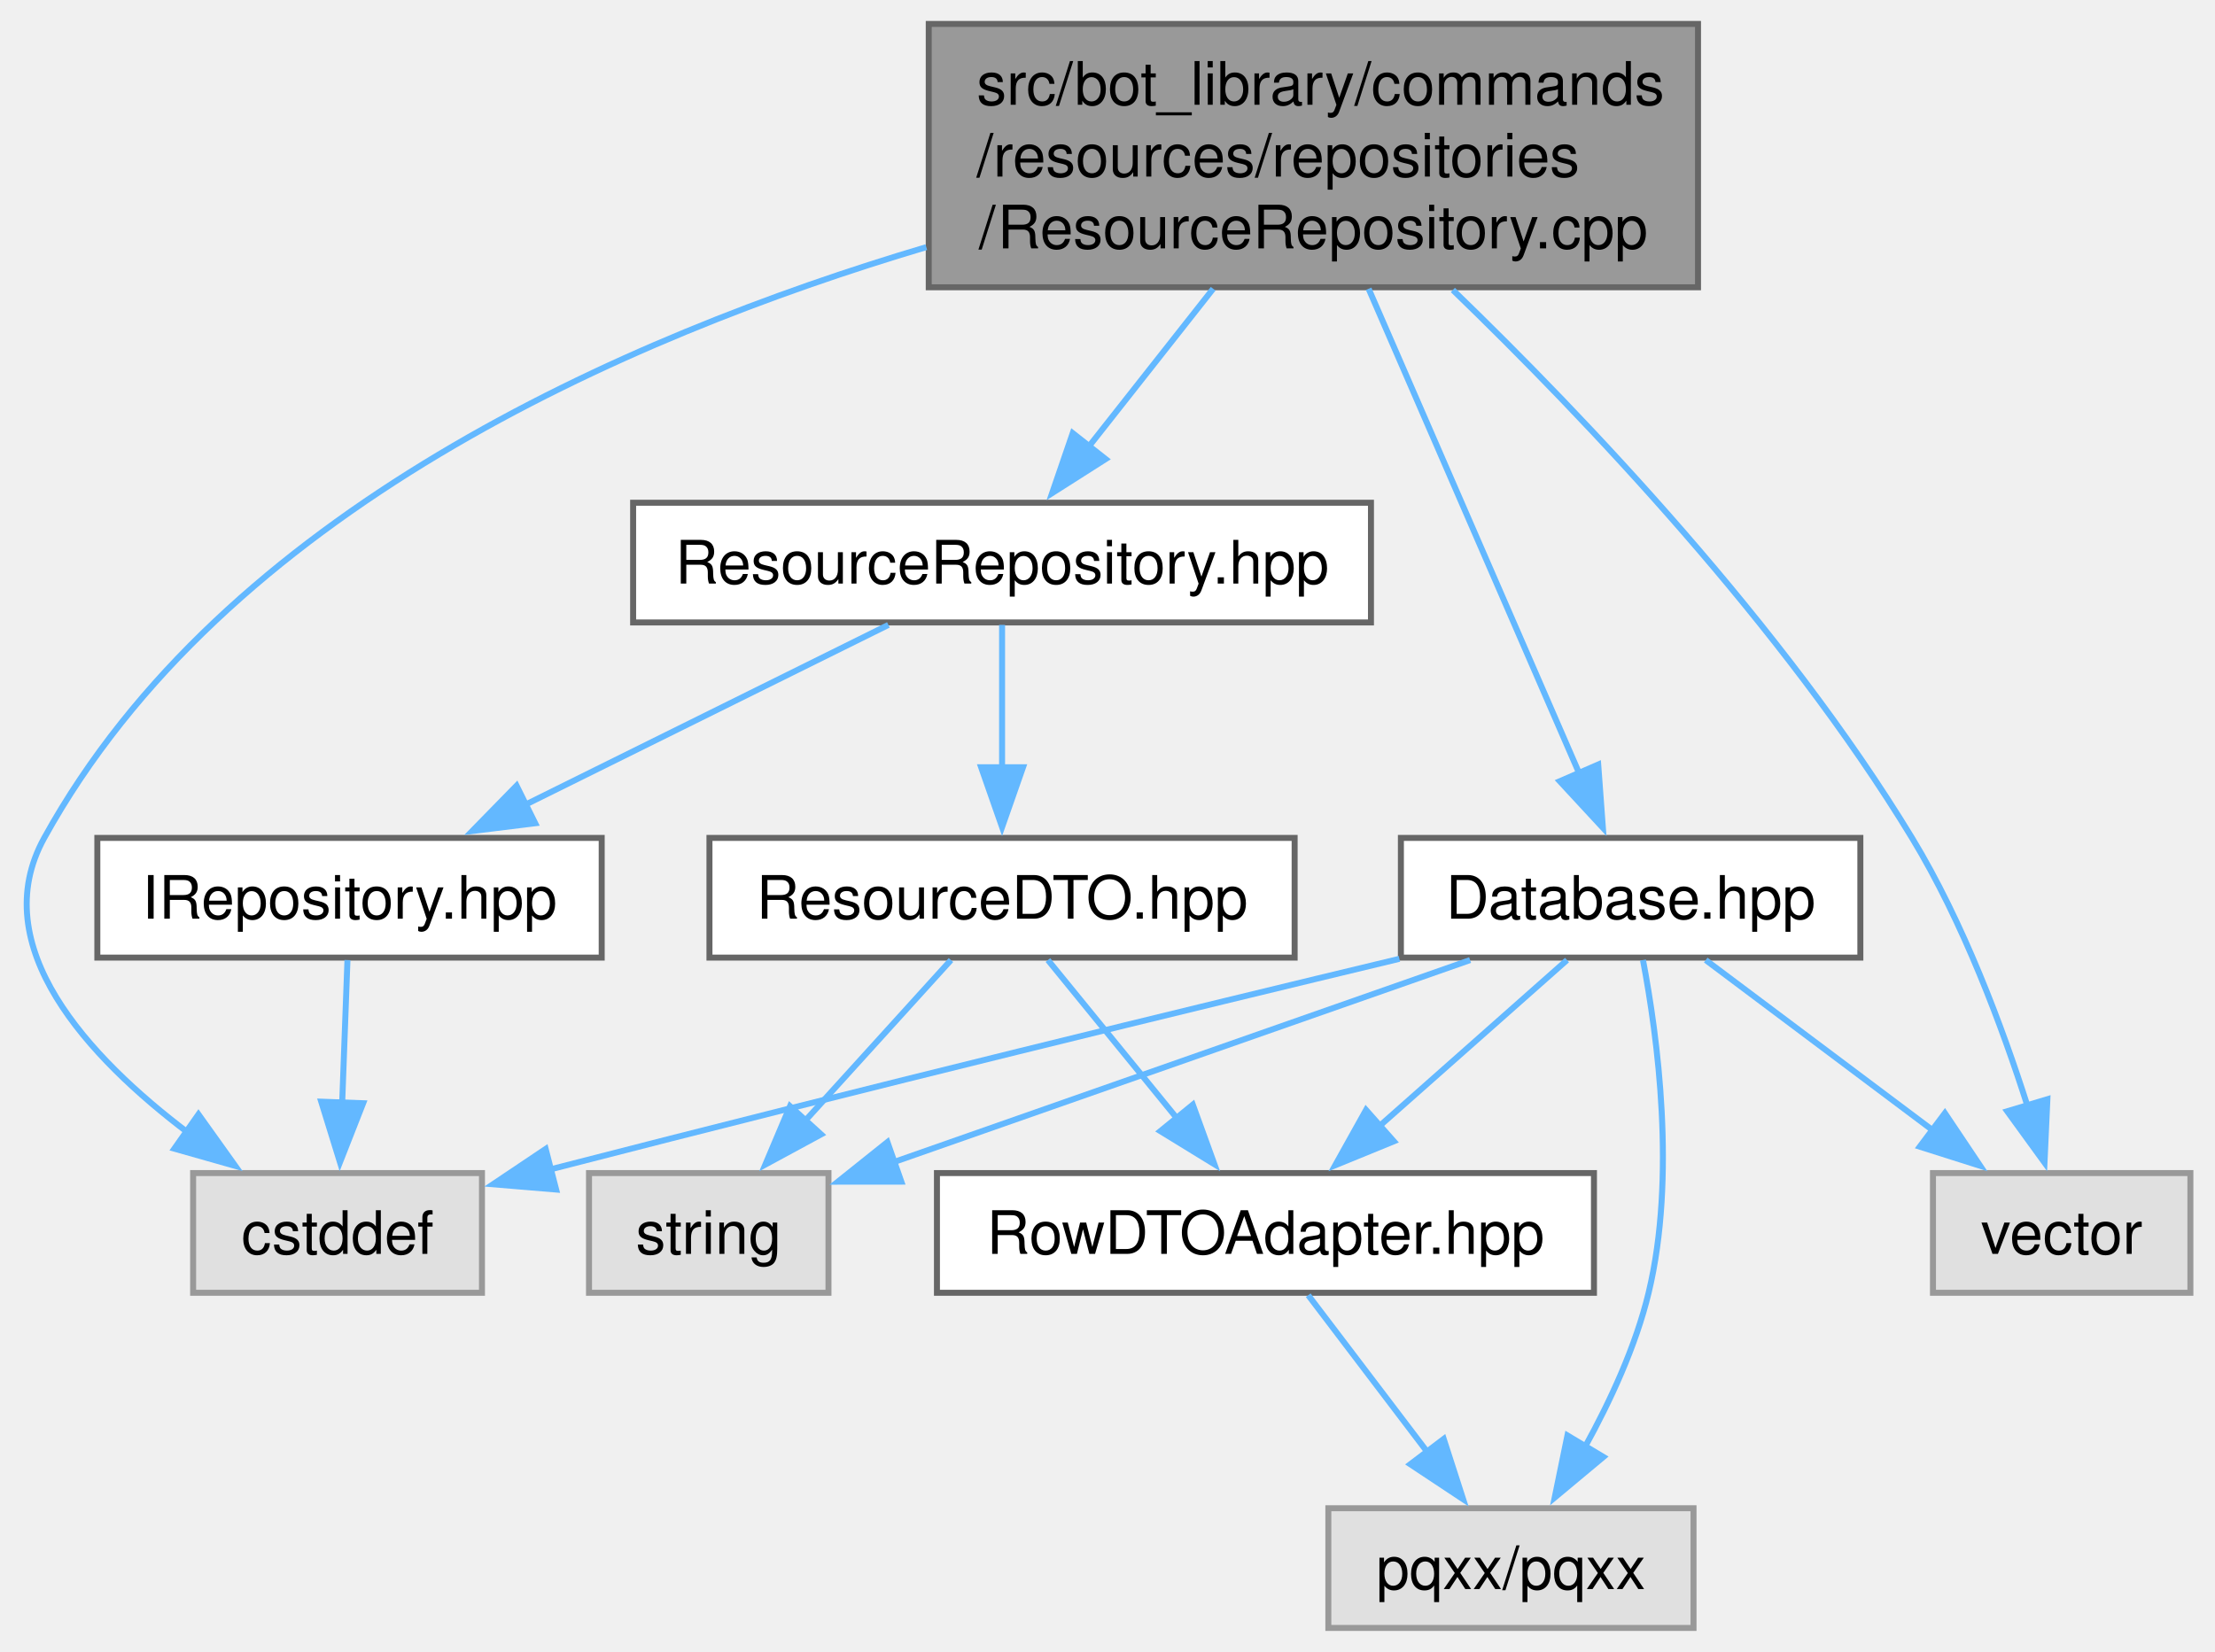
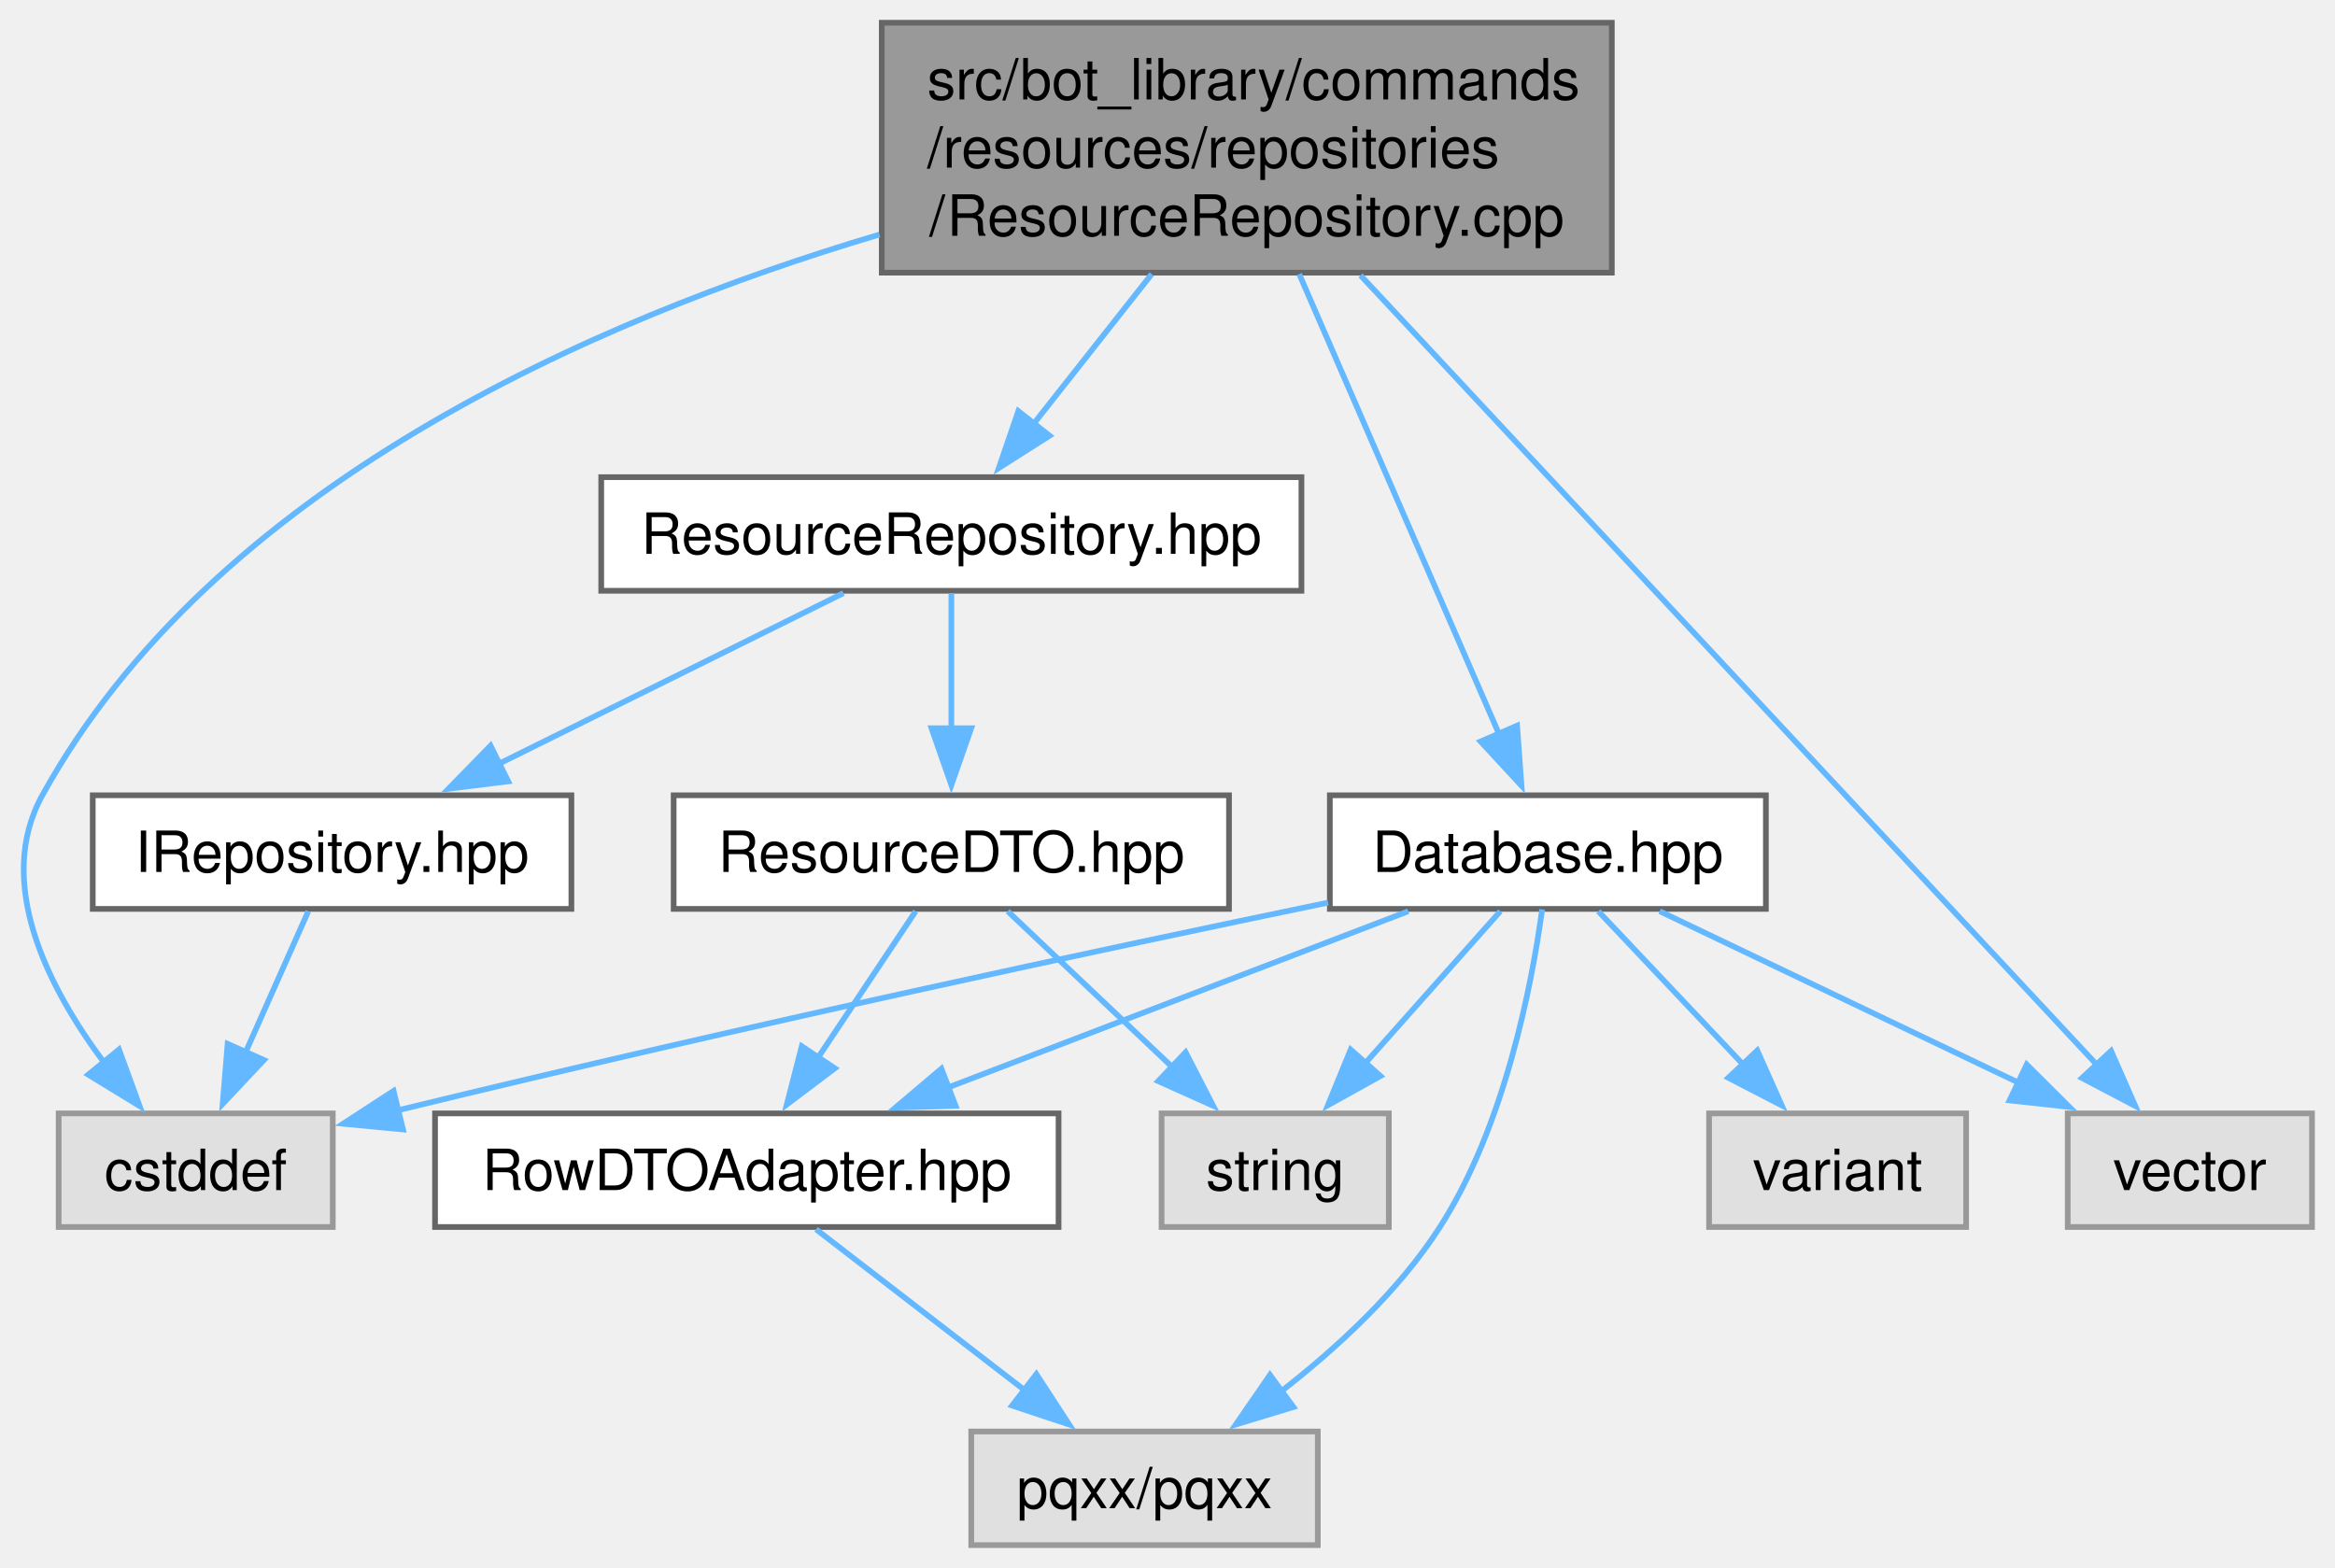
- <svg xmlns="http://www.w3.org/2000/svg" xmlns:xlink="http://www.w3.org/1999/xlink" width="370pt" height="276pt" viewBox="0.00 0.00 369.78 276.00">
+ <svg xmlns="http://www.w3.org/2000/svg" xmlns:xlink="http://www.w3.org/1999/xlink" width="411pt" height="276pt" viewBox="0.00 0.00 410.91 276.00">
  <g id="graph0" class="graph" transform="scale(1 1) rotate(0) translate(4 272)">
    <g id="Node000001" class="node">
      <g id="a_Node000001">
        <a xlink:title=" ">
-           <polygon fill="#999999" stroke="#666666" points="279.53,-268 151.03,-268 151.03,-224 279.53,-224 279.53,-268" />
-           <text text-anchor="start" x="159.03" y="-254.5" font-family="Helvetica,sans-Serif" font-size="10.00">src/bot_library/commands</text>
-           <text text-anchor="start" x="159.03" y="-242.5" font-family="Helvetica,sans-Serif" font-size="10.00">/resources/repositories</text>
-           <text text-anchor="middle" x="215.28" y="-230.5" font-family="Helvetica,sans-Serif" font-size="10.00">/ResourceRepository.cpp</text>
+           <polygon fill="#999999" stroke="#666666" points="279.66,-268 151.16,-268 151.16,-224 279.66,-224 279.66,-268" />
+           <text text-anchor="start" x="159.16" y="-254.5" font-family="Helvetica,sans-Serif" font-size="10.00">src/bot_library/commands</text>
+           <text text-anchor="start" x="159.16" y="-242.5" font-family="Helvetica,sans-Serif" font-size="10.00">/resources/repositories</text>
+           <text text-anchor="middle" x="215.41" y="-230.5" font-family="Helvetica,sans-Serif" font-size="10.00">/ResourceRepository.cpp</text>
        </a>
      </g>
    </g>
    <g id="Node000002" class="node">
      <g id="a_Node000002">
        <a xlink:href="ResourceRepository_8hpp.html" target="_top" xlink:title=" ">
-           <polygon fill="white" stroke="#666666" points="224.9,-188 101.65,-188 101.65,-168 224.9,-168 224.9,-188" />
-           <text text-anchor="middle" x="163.28" y="-174.5" font-family="Helvetica,sans-Serif" font-size="10.00">ResourceRepository.hpp</text>
+           <polygon fill="white" stroke="#666666" points="225.03,-188 101.78,-188 101.78,-168 225.03,-168 225.03,-188" />
+           <text text-anchor="middle" x="163.41" y="-174.5" font-family="Helvetica,sans-Serif" font-size="10.00">ResourceRepository.hpp</text>
        </a>
      </g>
    </g>
    <g id="edge1_Node000001_Node000002" class="edge">
      <g id="a_edge1_Node000001_Node000002">
        <a xlink:title=" ">
-           <path fill="none" stroke="#63b8ff" d="M198.54,-223.75C191.8,-215.2 184.1,-205.42 177.62,-197.2" />
-           <polygon fill="#63b8ff" stroke="#63b8ff" points="180.58,-195.3 171.64,-189.61 175.08,-199.63 180.58,-195.3" />
+           <path fill="none" stroke="#63b8ff" d="M198.67,-223.75C191.92,-215.2 184.22,-205.42 177.74,-197.2" />
+           <polygon fill="#63b8ff" stroke="#63b8ff" points="180.7,-195.3 171.76,-189.61 175.2,-199.63 180.7,-195.3" />
        </a>
      </g>
    </g>
    <g id="Node000004" class="node">
      <g id="a_Node000004">
        <a xlink:title=" ">
-           <polygon fill="#e0e0e0" stroke="#999999" points="76.4,-76 28.15,-76 28.15,-56 76.4,-56 76.4,-76" />
-           <text text-anchor="middle" x="52.28" y="-62.5" font-family="Helvetica,sans-Serif" font-size="10.00">cstddef</text>
-         </a>
-       </g>
-     </g>
-     <g id="edge14_Node000001_Node000004" class="edge">
-       <g id="a_edge14_Node000001_Node000004">
-         <a xlink:title=" ">
-           <path fill="none" stroke="#63b8ff" d="M150.62,-230.71C99.99,-215.66 33.27,-186.31 3.28,-132 -6.69,-113.94 10.64,-95.34 27.38,-82.69" />
-           <polygon fill="#63b8ff" stroke="#63b8ff" points="29.04,-85.81 35.2,-77.19 25.01,-80.08 29.04,-85.81" />
+           <polygon fill="#e0e0e0" stroke="#999999" points="54.53,-76 6.28,-76 6.28,-56 54.53,-56 54.53,-76" />
+           <text text-anchor="middle" x="30.41" y="-62.5" font-family="Helvetica,sans-Serif" font-size="10.00">cstddef</text>
+         </a>
+       </g>
+     </g>
+     <g id="edge15_Node000001_Node000004" class="edge">
+       <g id="a_edge15_Node000001_Node000004">
+         <a xlink:title=" ">
+           <path fill="none" stroke="#63b8ff" d="M150.75,-230.71C100.11,-215.66 33.4,-186.31 3.41,-132 -5.06,-116.68 4.4,-98.15 14.38,-84.81" />
+           <polygon fill="#63b8ff" stroke="#63b8ff" points="16.9,-87.25 20.53,-77.29 11.48,-82.82 16.9,-87.25" />
        </a>
      </g>
    </g>
    <g id="Node000009" class="node">
      <g id="a_Node000009">
        <a xlink:href="Database_8hpp.html" target="_top" xlink:title=" ">
-           <polygon fill="white" stroke="#666666" points="306.65,-132 229.9,-132 229.9,-112 306.65,-112 306.65,-132" />
-           <text text-anchor="middle" x="268.28" y="-118.5" font-family="Helvetica,sans-Serif" font-size="10.00">Database.hpp</text>
+           <polygon fill="white" stroke="#666666" points="306.78,-132 230.03,-132 230.03,-112 306.78,-112 306.78,-132" />
+           <text text-anchor="middle" x="268.41" y="-118.5" font-family="Helvetica,sans-Serif" font-size="10.00">Database.hpp</text>
        </a>
      </g>
    </g>
    <g id="edge8_Node000001_Node000009" class="edge">
      <g id="a_edge8_Node000001_Node000009">
        <a xlink:title=" ">
-           <path fill="none" stroke="#63b8ff" d="M224.51,-223.75C234.42,-200.95 250.02,-165.03 259.68,-142.8" />
-           <polygon fill="#63b8ff" stroke="#63b8ff" points="262.86,-144.26 263.64,-133.69 256.44,-141.47 262.86,-144.26" />
-         </a>
-       </g>
-     </g>
-     <g id="Node000010" class="node">
-       <g id="a_Node000010">
-         <a xlink:title=" ">
-           <polygon fill="#e0e0e0" stroke="#999999" points="361.78,-76 318.78,-76 318.78,-56 361.78,-56 361.78,-76" />
-           <text text-anchor="middle" x="340.28" y="-62.5" font-family="Helvetica,sans-Serif" font-size="10.00">vector</text>
-         </a>
-       </g>
-     </g>
-     <g id="edge15_Node000001_Node000010" class="edge">
-       <g id="a_edge15_Node000001_Node000010">
-         <a xlink:title=" ">
-           <path fill="none" stroke="#63b8ff" d="M238.58,-223.55C260.74,-202.13 293.79,-167.38 315.28,-132 323.83,-117.92 330.36,-100.41 334.6,-87.11" />
-           <polygon fill="#63b8ff" stroke="#63b8ff" points="337.89,-88.34 337.41,-77.75 331.18,-86.33 337.89,-88.34" />
+           <path fill="none" stroke="#63b8ff" d="M224.64,-223.75C234.54,-200.95 250.15,-165.03 259.8,-142.8" />
+           <polygon fill="#63b8ff" stroke="#63b8ff" points="262.99,-144.26 263.76,-133.69 256.57,-141.47 262.99,-144.26" />
+         </a>
+       </g>
+     </g>
+     <g id="Node000011" class="node">
+       <g id="a_Node000011">
+         <a xlink:title=" ">
+           <polygon fill="#e0e0e0" stroke="#999999" points="402.91,-76 359.91,-76 359.91,-56 402.91,-56 402.91,-76" />
+           <text text-anchor="middle" x="381.41" y="-62.5" font-family="Helvetica,sans-Serif" font-size="10.00">vector</text>
+         </a>
+       </g>
+     </g>
+     <g id="edge16_Node000001_Node000011" class="edge">
+       <g id="a_edge16_Node000001_Node000011">
+         <a xlink:title=" ">
+           <path fill="none" stroke="#63b8ff" d="M235.43,-223.53C268.69,-187.86 334.69,-117.09 365.22,-84.36" />
+           <polygon fill="#63b8ff" stroke="#63b8ff" points="367.54,-87 371.8,-77.3 362.42,-82.23 367.54,-87" />
        </a>
      </g>
    </g>
    <g id="Node000003" class="node">
      <g id="a_Node000003">
        <a xlink:href="IRepository_8hpp.html" target="_top" xlink:title=" ">
-           <polygon fill="white" stroke="#666666" points="96.4,-132 12.15,-132 12.15,-112 96.4,-112 96.4,-132" />
-           <text text-anchor="middle" x="54.28" y="-118.5" font-family="Helvetica,sans-Serif" font-size="10.00">IRepository.hpp</text>
+           <polygon fill="white" stroke="#666666" points="96.53,-132 12.28,-132 12.28,-112 96.53,-112 96.53,-132" />
+           <text text-anchor="middle" x="54.41" y="-118.5" font-family="Helvetica,sans-Serif" font-size="10.00">IRepository.hpp</text>
        </a>
      </g>
    </g>
    <g id="edge2_Node000002_Node000003" class="edge">
      <g id="a_edge2_Node000002_Node000003">
        <a xlink:title=" ">
-           <path fill="none" stroke="#63b8ff" d="M144.29,-167.59C127.52,-159.28 102.79,-147.03 83.49,-137.47" />
-           <polygon fill="#63b8ff" stroke="#63b8ff" points="85.29,-134.45 74.77,-133.15 82.18,-140.73 85.29,-134.45" />
+           <path fill="none" stroke="#63b8ff" d="M144.42,-167.59C127.64,-159.28 102.91,-147.03 83.62,-137.47" />
+           <polygon fill="#63b8ff" stroke="#63b8ff" points="85.41,-134.45 74.9,-133.15 82.3,-140.73 85.41,-134.45" />
        </a>
      </g>
    </g>
    <g id="Node000005" class="node">
      <g id="a_Node000005">
        <a xlink:href="ResourceDTO_8hpp.html" target="_top" xlink:title=" ">
-           <polygon fill="white" stroke="#666666" points="212.15,-132 114.4,-132 114.4,-112 212.15,-112 212.15,-132" />
-           <text text-anchor="middle" x="163.28" y="-118.5" font-family="Helvetica,sans-Serif" font-size="10.00">ResourceDTO.hpp</text>
+           <polygon fill="white" stroke="#666666" points="212.28,-132 114.53,-132 114.53,-112 212.28,-112 212.28,-132" />
+           <text text-anchor="middle" x="163.41" y="-118.5" font-family="Helvetica,sans-Serif" font-size="10.00">ResourceDTO.hpp</text>
        </a>
      </g>
    </g>
    <g id="edge4_Node000002_Node000005" class="edge">
      <g id="a_edge4_Node000002_Node000005">
        <a xlink:title=" ">
-           <path fill="none" stroke="#63b8ff" d="M163.28,-167.59C163.28,-161.01 163.28,-151.96 163.28,-143.73" />
-           <polygon fill="#63b8ff" stroke="#63b8ff" points="166.78,-143.81 163.28,-133.81 159.78,-143.81 166.78,-143.81" />
+           <path fill="none" stroke="#63b8ff" d="M163.41,-167.59C163.41,-161.01 163.41,-151.96 163.41,-143.73" />
+           <polygon fill="#63b8ff" stroke="#63b8ff" points="166.91,-143.81 163.41,-133.81 159.91,-143.81 166.91,-143.81" />
        </a>
      </g>
    </g>
    <g id="edge3_Node000003_Node000004" class="edge">
      <g id="a_edge3_Node000003_Node000004">
        <a xlink:title=" ">
-           <path fill="none" stroke="#63b8ff" d="M53.93,-111.59C53.69,-105.01 53.35,-95.96 53.05,-87.73" />
-           <polygon fill="#63b8ff" stroke="#63b8ff" points="56.55,-87.67 52.68,-77.81 49.55,-87.93 56.55,-87.67" />
+           <path fill="none" stroke="#63b8ff" d="M50.22,-111.59C47.16,-104.7 42.9,-95.1 39.1,-86.57" />
+           <polygon fill="#63b8ff" stroke="#63b8ff" points="42.41,-85.4 35.15,-77.68 36.02,-88.24 42.41,-85.4" />
        </a>
      </g>
    </g>
    <g id="Node000006" class="node">
      <g id="a_Node000006">
        <a xlink:href="RowDTOAdapter_8hpp.html" target="_top" xlink:title=" ">
-           <polygon fill="white" stroke="#666666" points="262.15,-76 152.4,-76 152.4,-56 262.15,-56 262.15,-76" />
-           <text text-anchor="middle" x="207.28" y="-62.5" font-family="Helvetica,sans-Serif" font-size="10.00">RowDTOAdapter.hpp</text>
+           <polygon fill="white" stroke="#666666" points="182.28,-76 72.53,-76 72.53,-56 182.28,-56 182.28,-76" />
+           <text text-anchor="middle" x="127.41" y="-62.5" font-family="Helvetica,sans-Serif" font-size="10.00">RowDTOAdapter.hpp</text>
        </a>
      </g>
    </g>
    <g id="edge5_Node000005_Node000006" class="edge">
      <g id="a_edge5_Node000005_Node000006">
        <a xlink:title=" ">
-           <path fill="none" stroke="#63b8ff" d="M170.94,-111.59C176.87,-104.32 185.27,-94.02 192.49,-85.15" />
-           <polygon fill="#63b8ff" stroke="#63b8ff" points="195.14,-87.43 198.75,-77.47 189.72,-83.01 195.14,-87.43" />
+           <path fill="none" stroke="#63b8ff" d="M157.13,-111.59C152.39,-104.47 145.71,-94.45 139.88,-85.72" />
+           <polygon fill="#63b8ff" stroke="#63b8ff" points="142.9,-83.94 134.44,-77.56 137.08,-87.82 142.9,-83.94" />
        </a>
      </g>
    </g>
    <g id="Node000008" class="node">
      <g id="a_Node000008">
        <a xlink:title=" ">
-           <polygon fill="#e0e0e0" stroke="#999999" points="134.28,-76 94.28,-76 94.28,-56 134.28,-56 134.28,-76" />
-           <text text-anchor="middle" x="114.28" y="-62.5" font-family="Helvetica,sans-Serif" font-size="10.00">string</text>
+           <polygon fill="#e0e0e0" stroke="#999999" points="240.41,-76 200.41,-76 200.41,-56 240.41,-56 240.41,-76" />
+           <text text-anchor="middle" x="220.41" y="-62.5" font-family="Helvetica,sans-Serif" font-size="10.00">string</text>
        </a>
      </g>
    </g>
    <g id="edge7_Node000005_Node000008" class="edge">
      <g id="a_edge7_Node000005_Node000008">
        <a xlink:title=" ">
-           <path fill="none" stroke="#63b8ff" d="M154.74,-111.59C148,-104.16 138.39,-93.58 130.24,-84.58" />
-           <polygon fill="#63b8ff" stroke="#63b8ff" points="133.05,-82.47 123.73,-77.42 127.86,-87.18 133.05,-82.47" />
+           <path fill="none" stroke="#63b8ff" d="M173.33,-111.59C181.34,-104.01 192.82,-93.13 202.44,-84.02" />
+           <polygon fill="#63b8ff" stroke="#63b8ff" points="204.64,-86.76 209.49,-77.34 199.82,-81.68 204.64,-86.76" />
        </a>
      </g>
    </g>
    <g id="Node000007" class="node">
      <g id="a_Node000007">
        <a xlink:title=" ">
-           <polygon fill="#e0e0e0" stroke="#999999" points="278.78,-20 217.78,-20 217.78,0 278.78,0 278.78,-20" />
-           <text text-anchor="middle" x="248.28" y="-6.5" font-family="Helvetica,sans-Serif" font-size="10.00">pqxx/pqxx</text>
+           <polygon fill="#e0e0e0" stroke="#999999" points="227.91,-20 166.91,-20 166.91,0 227.91,0 227.91,-20" />
+           <text text-anchor="middle" x="197.41" y="-6.5" font-family="Helvetica,sans-Serif" font-size="10.00">pqxx/pqxx</text>
        </a>
      </g>
    </g>
    <g id="edge6_Node000006_Node000007" class="edge">
      <g id="a_edge6_Node000006_Node000007">
        <a xlink:title=" ">
-           <path fill="none" stroke="#63b8ff" d="M214.42,-55.59C219.89,-48.39 227.6,-38.23 234.29,-29.43" />
-           <polygon fill="#63b8ff" stroke="#63b8ff" points="237.05,-31.58 240.3,-21.5 231.47,-27.35 237.05,-31.58" />
+           <path fill="none" stroke="#63b8ff" d="M139.6,-55.59C149.74,-47.77 164.4,-36.46 176.42,-27.19" />
+           <polygon fill="#63b8ff" stroke="#63b8ff" points="178.37,-30.1 184.15,-21.22 174.1,-24.56 178.37,-30.1" />
        </a>
      </g>
    </g>
    <g id="edge9_Node000009_Node000004" class="edge">
      <g id="a_edge9_Node000009_Node000004">
        <a xlink:title=" ">
-           <path fill="none" stroke="#63b8ff" d="M229.65,-111.8C194.88,-103.45 142.12,-90.62 87.68,-76.58" />
-           <polygon fill="#63b8ff" stroke="#63b8ff" points="88.79,-73.25 78.24,-74.13 87.04,-80.03 88.79,-73.25" />
-         </a>
-       </g>
-     </g>
-     <g id="edge13_Node000009_Node000006" class="edge">
-       <g id="a_edge13_Node000009_Node000006">
-         <a xlink:title=" ">
-           <path fill="none" stroke="#63b8ff" d="M257.65,-111.59C248.99,-103.93 236.55,-92.91 226.2,-83.75" />
-           <polygon fill="#63b8ff" stroke="#63b8ff" points="228.72,-81.31 218.92,-77.3 224.08,-86.55 228.72,-81.31" />
+           <path fill="none" stroke="#63b8ff" d="M229.73,-113.11C190.68,-105.02 128.37,-91.74 65.74,-76.49" />
+           <polygon fill="#63b8ff" stroke="#63b8ff" points="66.89,-73.17 56.35,-74.18 65.23,-79.96 66.89,-73.17" />
+         </a>
+       </g>
+     </g>
+     <g id="edge14_Node000009_Node000006" class="edge">
+       <g id="a_edge14_Node000009_Node000006">
+         <a xlink:title=" ">
+           <path fill="none" stroke="#63b8ff" d="M243.84,-111.59C221.44,-103.01 188.07,-90.23 162.79,-80.55" />
+           <polygon fill="#63b8ff" stroke="#63b8ff" points="164.16,-77.33 153.57,-77.02 161.66,-83.87 164.16,-77.33" />
        </a>
      </g>
    </g>
    <g id="edge10_Node000009_Node000007" class="edge">
      <g id="a_edge10_Node000009_Node000007">
        <a xlink:title=" ">
-           <path fill="none" stroke="#63b8ff" d="M270.34,-111.59C272.77,-98.8 275.93,-75.33 271.28,-56 269.13,-47.07 264.89,-37.92 260.64,-30.22" />
-           <polygon fill="#63b8ff" stroke="#63b8ff" points="263.73,-28.57 255.59,-21.78 257.72,-32.16 263.73,-28.57" />
+           <path fill="none" stroke="#63b8ff" d="M267.4,-111.92C265.59,-98.71 260.84,-73.81 249.41,-56 242.17,-44.73 231.29,-34.7 221.35,-26.98" />
+           <polygon fill="#63b8ff" stroke="#63b8ff" points="223.62,-24.31 213.48,-21.23 219.49,-29.96 223.62,-24.31" />
        </a>
      </g>
    </g>
    <g id="edge11_Node000009_Node000008" class="edge">
      <g id="a_edge11_Node000009_Node000008">
        <a xlink:title=" ">
-           <path fill="none" stroke="#63b8ff" d="M241.46,-111.59C214.64,-102.19 173.45,-87.75 145.26,-77.86" />
-           <polygon fill="#63b8ff" stroke="#63b8ff" points="146.45,-74.57 135.85,-74.56 144.13,-81.18 146.45,-74.57" />
+           <path fill="none" stroke="#63b8ff" d="M260.04,-111.59C253.51,-104.24 244.22,-93.8 236.29,-84.87" />
+           <polygon fill="#63b8ff" stroke="#63b8ff" points="238.94,-82.58 229.68,-77.43 233.7,-87.23 238.94,-82.58" />
+         </a>
+       </g>
+     </g>
+     <g id="Node000010" class="node">
+       <g id="a_Node000010">
+         <a xlink:title=" ">
+           <polygon fill="#e0e0e0" stroke="#999999" points="342.03,-76 296.78,-76 296.78,-56 342.03,-56 342.03,-76" />
+           <text text-anchor="middle" x="319.41" y="-62.5" font-family="Helvetica,sans-Serif" font-size="10.00">variant</text>
        </a>
      </g>
    </g>
    <g id="edge12_Node000009_Node000010" class="edge">
      <g id="a_edge12_Node000009_Node000010">
        <a xlink:title=" ">
-           <path fill="none" stroke="#63b8ff" d="M280.82,-111.59C291.25,-103.77 306.33,-92.46 318.69,-83.19" />
-           <polygon fill="#63b8ff" stroke="#63b8ff" points="320.77,-86.01 326.67,-77.21 316.57,-80.41 320.77,-86.01" />
+           <path fill="none" stroke="#63b8ff" d="M277.29,-111.59C284.31,-104.16 294.31,-93.58 302.8,-84.58" />
+           <polygon fill="#63b8ff" stroke="#63b8ff" points="305.26,-87.07 309.58,-77.4 300.17,-82.27 305.26,-87.07" />
+         </a>
+       </g>
+     </g>
+     <g id="edge13_Node000009_Node000011" class="edge">
+       <g id="a_edge13_Node000009_Node000011">
+         <a xlink:title=" ">
+           <path fill="none" stroke="#63b8ff" d="M288.09,-111.59C305.56,-103.24 331.36,-90.92 351.4,-81.34" />
+           <polygon fill="#63b8ff" stroke="#63b8ff" points="352.69,-84.6 360.2,-77.13 349.67,-78.29 352.69,-84.6" />
        </a>
      </g>
    </g>
  </g>
</svg>
